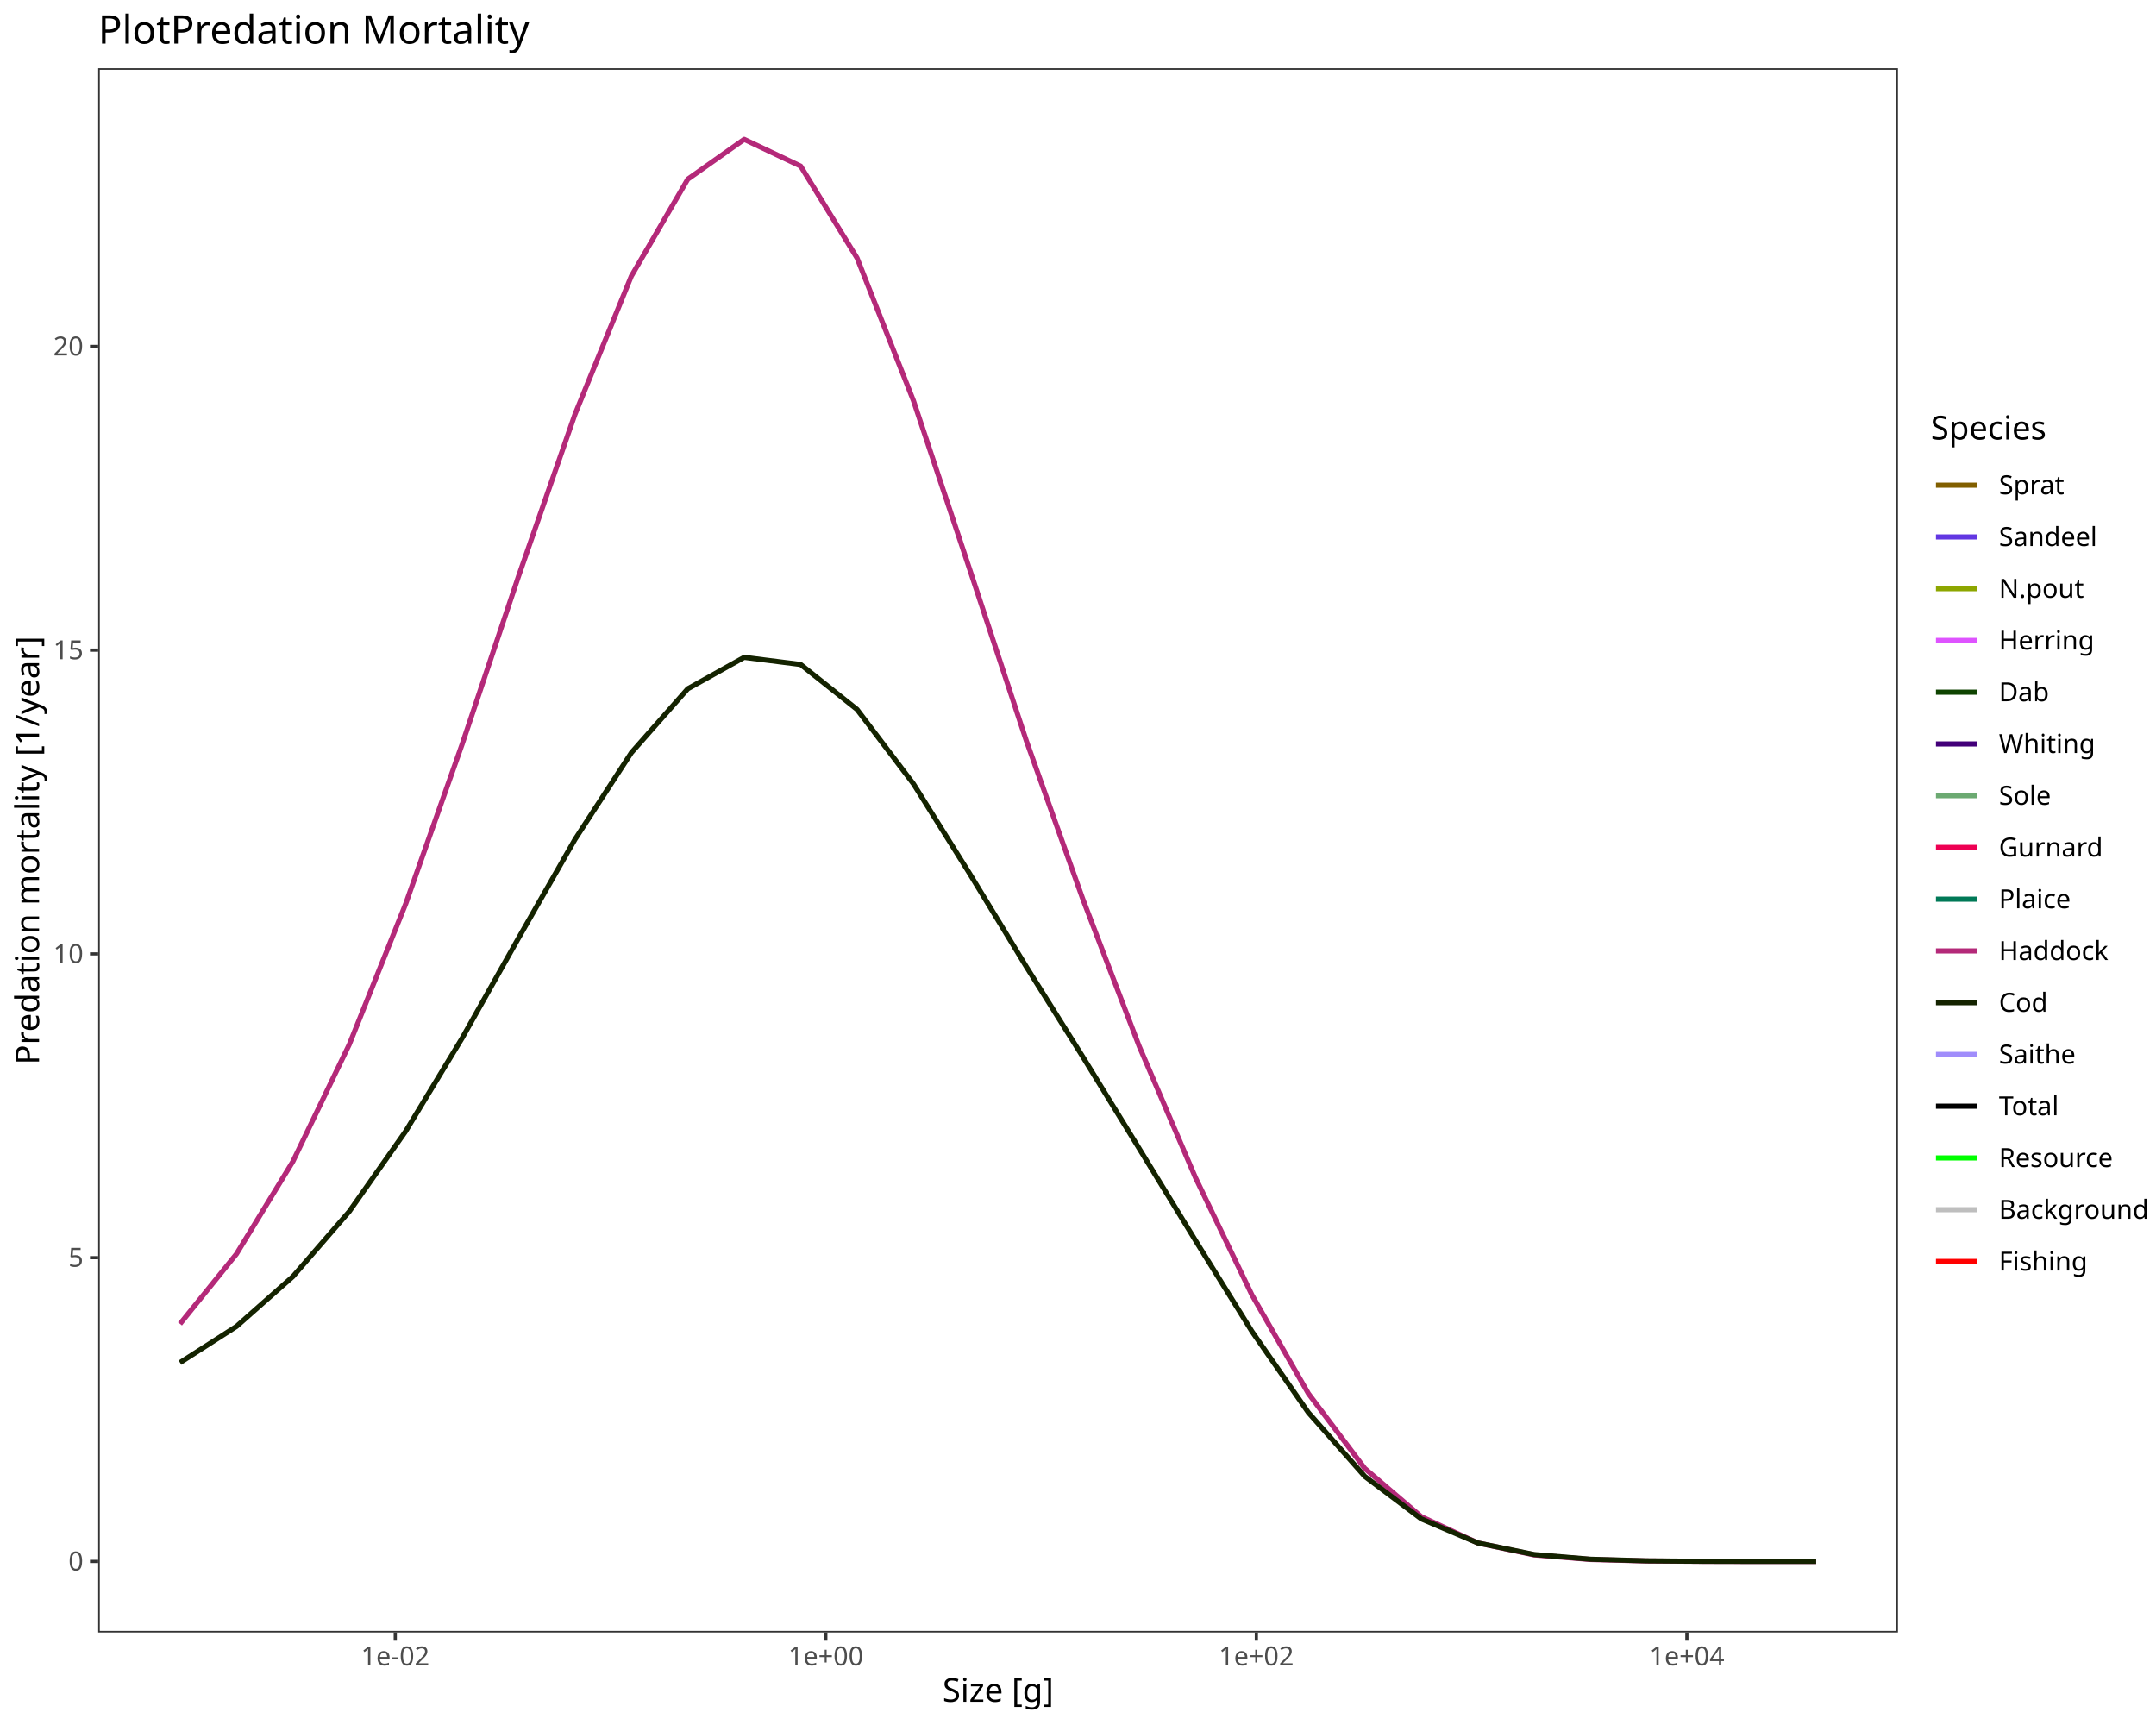
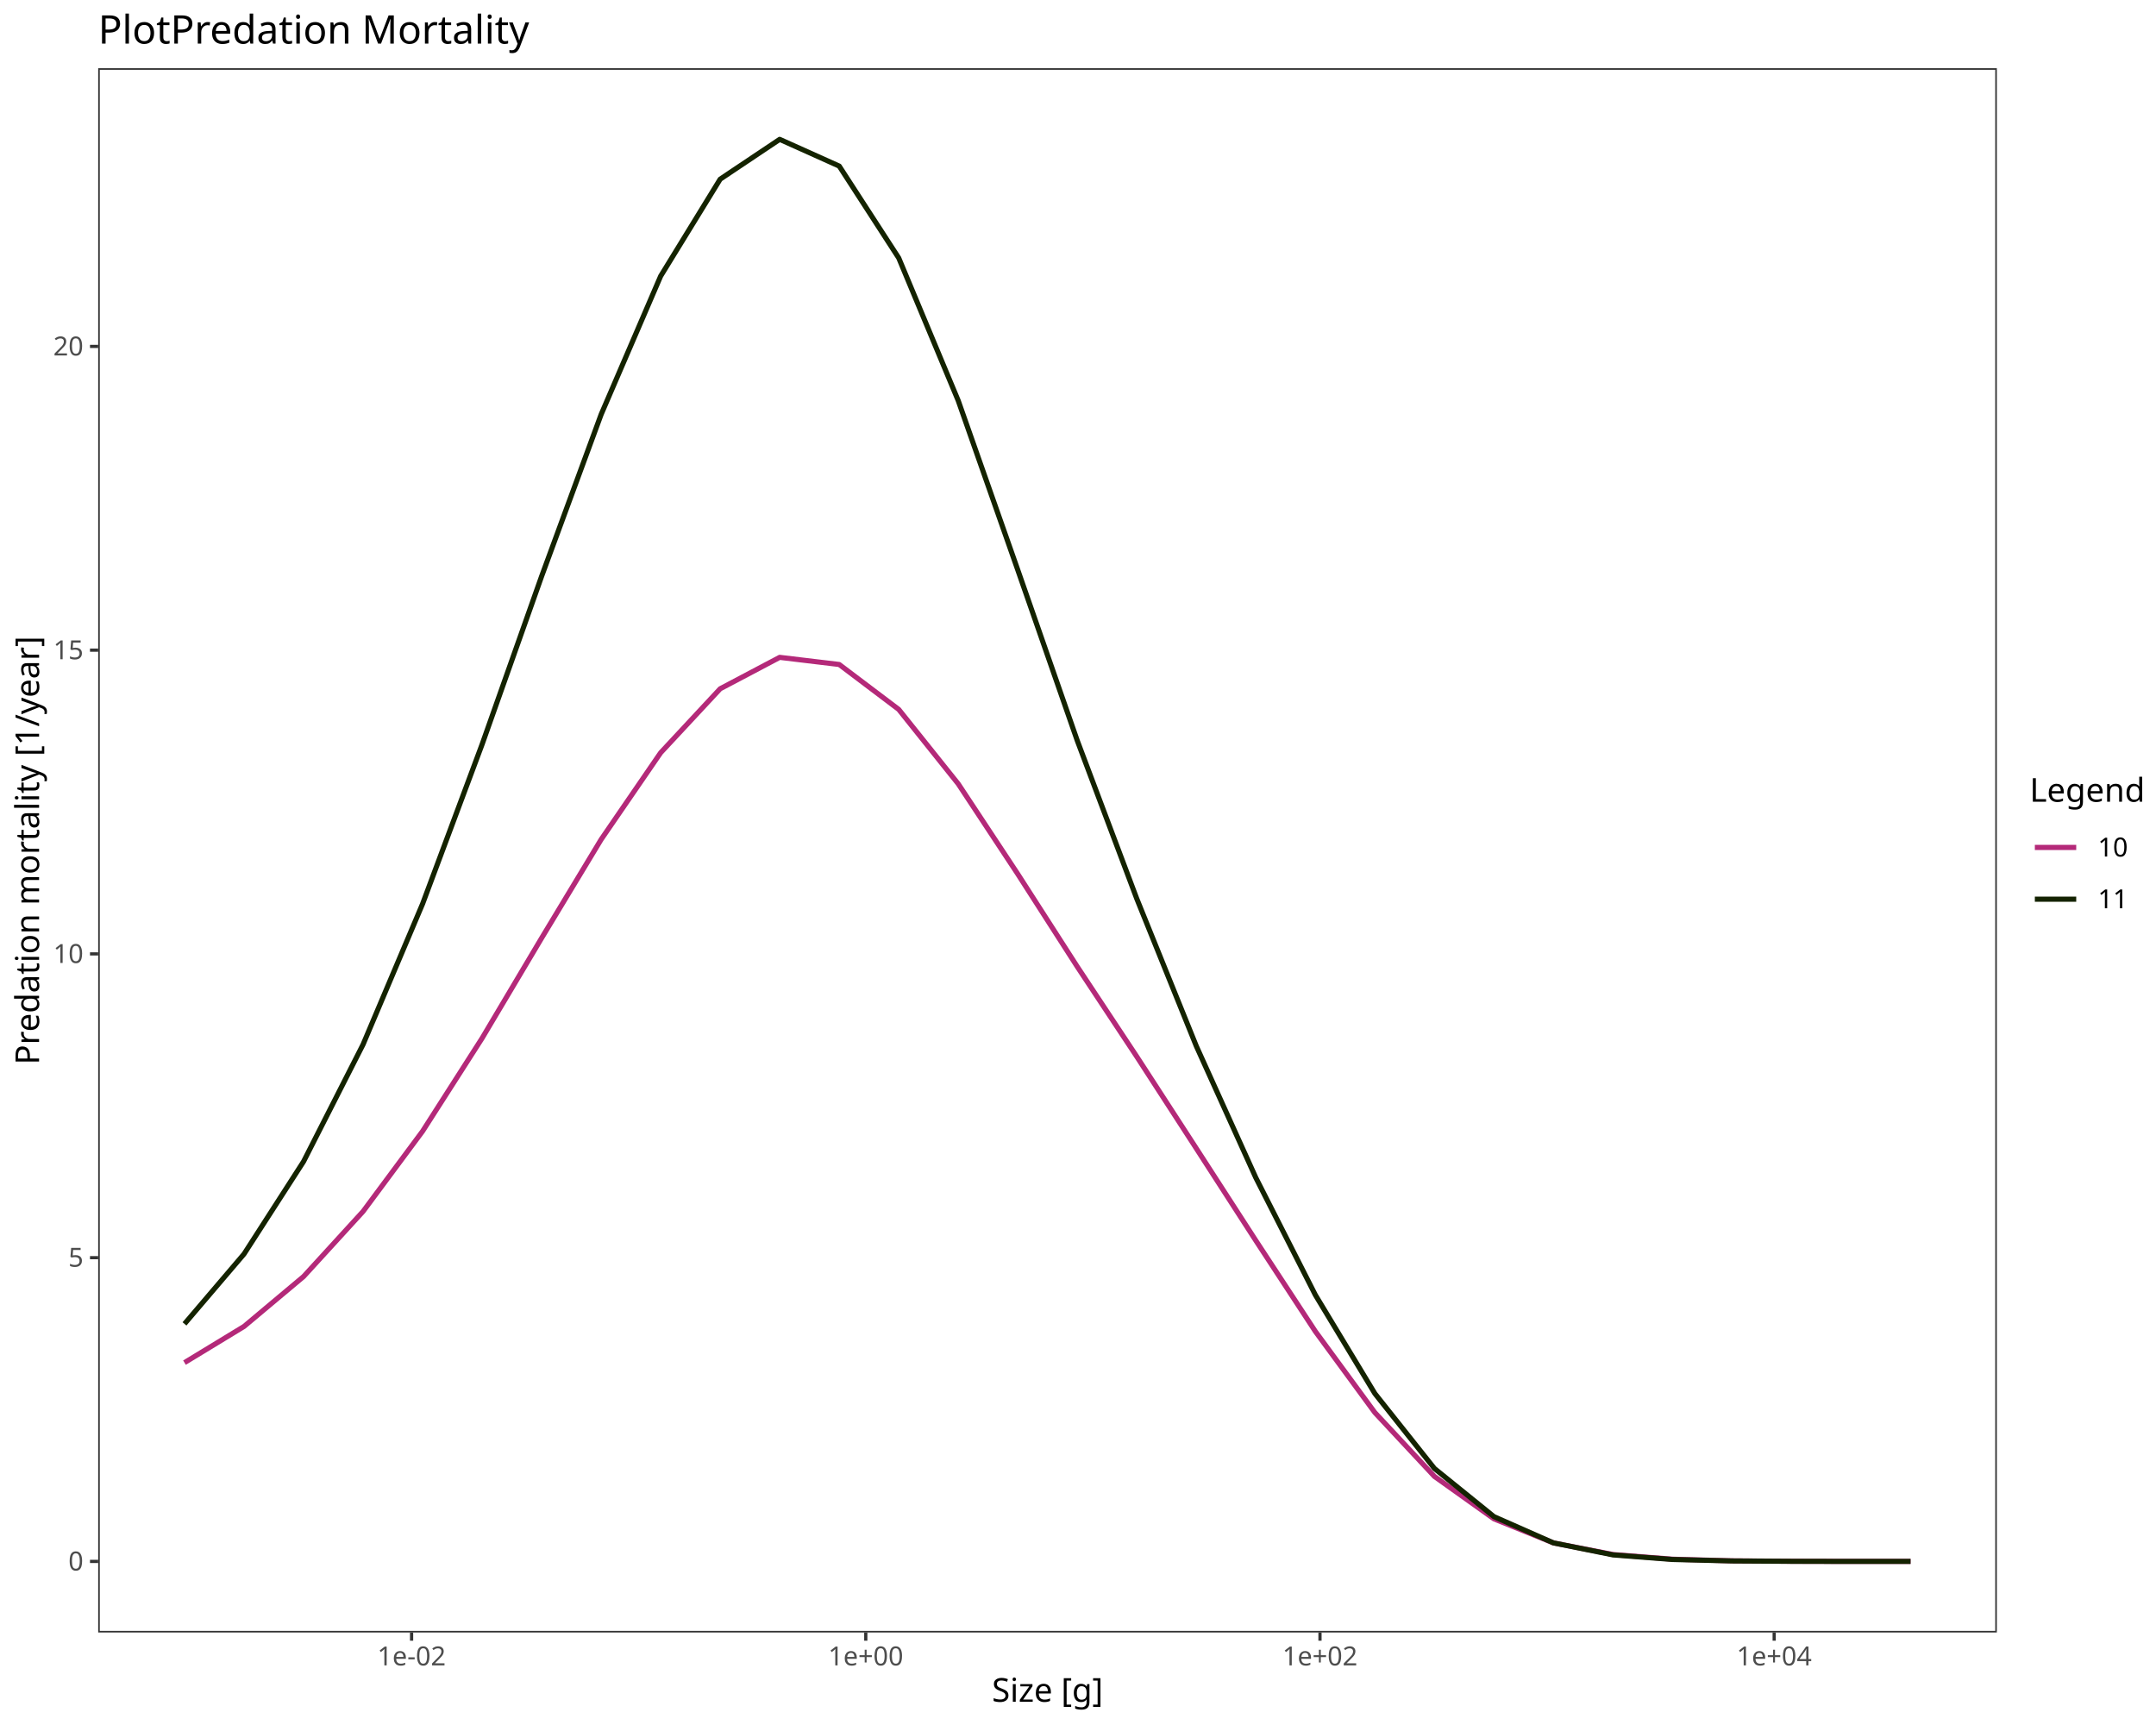
<svg xmlns="http://www.w3.org/2000/svg" class="svglite" data-engine-version="2.0" width="720.00pt" height="576.00pt" viewBox="0 0 720.00 576.00">
  <defs>
    <style type="text/css">
    .svglite line, .svglite polyline, .svglite polygon, .svglite path, .svglite rect, .svglite circle {
      fill: none;
      stroke: #000000;
      stroke-linecap: round;
      stroke-linejoin: round;
      stroke-miterlimit: 10.00;
    }
  </style>
  </defs>
  <rect width="100%" height="100%" style="stroke: none; fill: #FFFFFF;" />
  <defs>
    <clipPath id="cpMC4wMHw3MjAuMDB8MC4wMHw1NzYuMDA=">
      <rect x="0.00" y="0.00" width="720.00" height="576.00" />
    </clipPath>
  </defs>
  <g clip-path="url(#cpMC4wMHw3MjAuMDB8MC4wMHw1NzYuMDA=)">
    <rect x="0.00" y="0.00" width="720.00" height="576.00" style="stroke-width: 1.07; stroke: #FFFFFF; fill: #FFFFFF;" />
  </g>
  <defs>
-     <clipPath id="cpMzIuNzl8NjMzLjgzfDIyLjc4fDU0NS4xMQ==">
-       <rect x="32.79" y="22.78" width="601.03" height="522.33" />
+     <clipPath id="cpMzIuNzl8NjY2Ljg1fDIyLjc4fDU0NS4xMQ==">
+       <rect x="32.79" y="22.78" width="634.06" height="522.33" />
    </clipPath>
  </defs>
-   <g clip-path="url(#cpMzIuNzl8NjMzLjgzfDIyLjc4fDU0NS4xMQ==)">
-     <rect x="32.79" y="22.78" width="601.03" height="522.33" style="stroke-width: 1.07; stroke: none; fill: #FFFFFF;" />
-     <polyline points="60.11,442.06 78.95,418.73 97.80,387.85 116.64,348.77 135.48,301.81 154.32,248.54 173.16,192.44 192.00,138.39 210.84,92.19 229.68,59.83 248.52,46.53 267.37,55.46 286.21,86.14 305.05,133.80 323.89,190.29 342.73,247.31 361.57,300.12 380.41,349.30 399.25,393.27 418.09,432.41 436.94,465.32 455.78,490.34 474.62,506.42 493.46,515.19 512.30,519.20 531.14,520.73 549.98,521.22 568.82,521.34 587.67,521.37 606.51,521.37 " style="stroke-width: 1.71; stroke: #B42979; stroke-linecap: butt;" />
-     <polyline points="60.11,455.00 78.95,442.92 97.80,426.26 116.64,404.52 135.48,377.73 154.32,346.66 173.16,313.24 192.00,280.31 210.84,251.34 229.68,229.99 248.52,219.50 267.37,221.88 286.21,236.89 305.05,261.75 323.89,291.84 342.73,322.79 361.57,352.83 380.41,383.48 399.25,414.25 418.09,444.58 436.94,471.68 455.78,492.99 474.62,507.16 493.46,515.20 512.30,519.07 531.14,520.64 549.98,521.18 568.82,521.33 587.67,521.37 606.51,521.37 " style="stroke-width: 1.71; stroke: #142300; stroke-linecap: butt;" />
-     <rect x="32.79" y="22.78" width="601.03" height="522.33" style="stroke-width: 1.07; stroke: #333333;" />
+   <g clip-path="url(#cpMzIuNzl8NjY2Ljg1fDIyLjc4fDU0NS4xMQ==)">
+     <rect x="32.79" y="22.78" width="634.06" height="522.33" style="stroke-width: 1.07; stroke: none; fill: #FFFFFF;" />
+     <polyline points="61.61,455.00 81.49,442.92 101.37,426.26 121.24,404.52 141.12,377.73 161.00,346.66 180.87,313.24 200.75,280.31 220.63,251.34 240.50,229.99 260.38,219.50 280.26,221.88 300.13,236.89 320.01,261.75 339.88,291.84 359.76,322.79 379.64,352.83 399.51,383.48 419.39,414.25 439.27,444.58 459.14,471.68 479.02,492.99 498.90,507.16 518.77,515.20 538.65,519.07 558.53,520.64 578.40,521.18 598.28,521.33 618.16,521.37 638.03,521.37 " style="stroke-width: 1.71; stroke: #B42979; stroke-linecap: butt;" />
+     <polyline points="61.61,442.06 81.49,418.73 101.37,387.85 121.24,348.77 141.12,301.81 161.00,248.54 180.87,192.44 200.75,138.39 220.63,92.19 240.50,59.83 260.38,46.53 280.26,55.46 300.13,86.14 320.01,133.80 339.88,190.29 359.76,247.31 379.64,300.12 399.51,349.30 419.39,393.27 439.27,432.41 459.14,465.32 479.02,490.34 498.90,506.42 518.77,515.19 538.65,519.20 558.53,520.73 578.40,521.22 598.28,521.34 618.16,521.37 638.03,521.37 " style="stroke-width: 1.71; stroke: #142300; stroke-linecap: butt;" />
+     <rect x="32.79" y="22.78" width="634.06" height="522.33" style="stroke-width: 1.07; stroke: #333333;" />
  </g>
  <g clip-path="url(#cpMC4wMHw3MjAuMDB8MC4wMHw1NzYuMDA=)">
    <text x="27.86" y="524.40" text-anchor="end" style="font-size: 8.80px; fill: #4D4D4D; font-family: sans;" textLength="4.89px" lengthAdjust="spacingAndGlyphs">0</text>
    <text x="27.86" y="422.97" text-anchor="end" style="font-size: 8.80px; fill: #4D4D4D; font-family: sans;" textLength="4.89px" lengthAdjust="spacingAndGlyphs">5</text>
    <text x="27.86" y="321.55" text-anchor="end" style="font-size: 8.80px; fill: #4D4D4D; font-family: sans;" textLength="9.79px" lengthAdjust="spacingAndGlyphs">10</text>
    <text x="27.86" y="220.13" text-anchor="end" style="font-size: 8.80px; fill: #4D4D4D; font-family: sans;" textLength="9.79px" lengthAdjust="spacingAndGlyphs">15</text>
    <text x="27.86" y="118.70" text-anchor="end" style="font-size: 8.80px; fill: #4D4D4D; font-family: sans;" textLength="9.79px" lengthAdjust="spacingAndGlyphs">20</text>
    <polyline points="30.05,521.37 32.79,521.37 " style="stroke-width: 1.07; stroke: #333333; stroke-linecap: butt;" />
    <polyline points="30.05,419.95 32.79,419.95 " style="stroke-width: 1.07; stroke: #333333; stroke-linecap: butt;" />
    <polyline points="30.05,318.52 32.79,318.52 " style="stroke-width: 1.07; stroke: #333333; stroke-linecap: butt;" />
    <polyline points="30.05,217.10 32.79,217.10 " style="stroke-width: 1.07; stroke: #333333; stroke-linecap: butt;" />
    <polyline points="30.05,115.67 32.79,115.67 " style="stroke-width: 1.07; stroke: #333333; stroke-linecap: butt;" />
-     <polyline points="132.00,547.85 132.00,545.11 " style="stroke-width: 1.07; stroke: #333333; stroke-linecap: butt;" />
-     <polyline points="275.78,547.85 275.78,545.11 " style="stroke-width: 1.07; stroke: #333333; stroke-linecap: butt;" />
-     <polyline points="419.56,547.85 419.56,545.11 " style="stroke-width: 1.07; stroke: #333333; stroke-linecap: butt;" />
-     <polyline points="563.34,547.85 563.34,545.11 " style="stroke-width: 1.07; stroke: #333333; stroke-linecap: butt;" />
-     <text x="132.00" y="556.10" text-anchor="middle" style="font-size: 8.80px; fill: #4D4D4D; font-family: sans;" textLength="22.51px" lengthAdjust="spacingAndGlyphs">1e-02</text>
-     <text x="275.78" y="556.10" text-anchor="middle" style="font-size: 8.80px; fill: #4D4D4D; font-family: sans;" textLength="24.72px" lengthAdjust="spacingAndGlyphs">1e+00</text>
-     <text x="419.56" y="556.10" text-anchor="middle" style="font-size: 8.80px; fill: #4D4D4D; font-family: sans;" textLength="24.72px" lengthAdjust="spacingAndGlyphs">1e+02</text>
-     <text x="563.34" y="556.10" text-anchor="middle" style="font-size: 8.80px; fill: #4D4D4D; font-family: sans;" textLength="24.72px" lengthAdjust="spacingAndGlyphs">1e+04</text>
-     <text x="333.31" y="568.24" text-anchor="middle" style="font-size: 11.00px; font-family: sans;" textLength="36.69px" lengthAdjust="spacingAndGlyphs">Size [g]</text>
+     <polyline points="137.45,547.85 137.45,545.11 " style="stroke-width: 1.07; stroke: #333333; stroke-linecap: butt;" />
+     <polyline points="289.13,547.85 289.13,545.11 " style="stroke-width: 1.07; stroke: #333333; stroke-linecap: butt;" />
+     <polyline points="440.81,547.85 440.81,545.11 " style="stroke-width: 1.07; stroke: #333333; stroke-linecap: butt;" />
+     <polyline points="592.49,547.85 592.49,545.11 " style="stroke-width: 1.07; stroke: #333333; stroke-linecap: butt;" />
+     <text x="137.45" y="556.10" text-anchor="middle" style="font-size: 8.80px; fill: #4D4D4D; font-family: sans;" textLength="22.51px" lengthAdjust="spacingAndGlyphs">1e-02</text>
+     <text x="289.13" y="556.10" text-anchor="middle" style="font-size: 8.80px; fill: #4D4D4D; font-family: sans;" textLength="24.72px" lengthAdjust="spacingAndGlyphs">1e+00</text>
+     <text x="440.81" y="556.10" text-anchor="middle" style="font-size: 8.80px; fill: #4D4D4D; font-family: sans;" textLength="24.72px" lengthAdjust="spacingAndGlyphs">1e+02</text>
+     <text x="592.49" y="556.10" text-anchor="middle" style="font-size: 8.80px; fill: #4D4D4D; font-family: sans;" textLength="24.72px" lengthAdjust="spacingAndGlyphs">1e+04</text>
+     <text x="349.82" y="568.24" text-anchor="middle" style="font-size: 11.00px; font-family: sans;" textLength="36.69px" lengthAdjust="spacingAndGlyphs">Size [g]</text>
    <text transform="translate(13.05,283.95) rotate(-90)" text-anchor="middle" style="font-size: 11.00px; font-family: sans;" textLength="131.46px" lengthAdjust="spacingAndGlyphs">Predation mortality [1/year]</text>
-     <rect x="644.78" y="138.04" width="69.74" height="291.81" style="stroke-width: 1.07; stroke: none; fill: #FFFFFF;" />
-     <text x="644.78" y="146.75" style="font-size: 11.00px; font-family: sans;" textLength="39.14px" lengthAdjust="spacingAndGlyphs">Species</text>
-     <rect x="644.78" y="153.37" width="17.28" height="17.28" style="stroke-width: 1.07; stroke: none; fill: #FFFFFF;" />
-     <line x1="646.51" y1="162.01" x2="660.34" y2="162.01" style="stroke-width: 1.71; stroke: #815F00; stroke-linecap: butt;" />
-     <rect x="644.78" y="170.65" width="17.28" height="17.28" style="stroke-width: 1.07; stroke: none; fill: #FFFFFF;" />
-     <line x1="646.51" y1="179.29" x2="660.34" y2="179.29" style="stroke-width: 1.71; stroke: #6237E2; stroke-linecap: butt;" />
-     <rect x="644.78" y="187.93" width="17.28" height="17.28" style="stroke-width: 1.07; stroke: none; fill: #FFFFFF;" />
-     <line x1="646.51" y1="196.57" x2="660.34" y2="196.57" style="stroke-width: 1.71; stroke: #8DA600; stroke-linecap: butt;" />
-     <rect x="644.78" y="205.21" width="17.28" height="17.28" style="stroke-width: 1.07; stroke: none; fill: #FFFFFF;" />
-     <line x1="646.51" y1="213.85" x2="660.34" y2="213.85" style="stroke-width: 1.71; stroke: #DE53FF; stroke-linecap: butt;" />
-     <rect x="644.78" y="222.49" width="17.28" height="17.28" style="stroke-width: 1.07; stroke: none; fill: #FFFFFF;" />
-     <line x1="646.51" y1="231.13" x2="660.34" y2="231.13" style="stroke-width: 1.71; stroke: #0E4300; stroke-linecap: butt;" />
-     <rect x="644.78" y="239.77" width="17.28" height="17.28" style="stroke-width: 1.07; stroke: none; fill: #FFFFFF;" />
-     <line x1="646.51" y1="248.41" x2="660.34" y2="248.41" style="stroke-width: 1.71; stroke: #430079; stroke-linecap: butt;" />
-     <rect x="644.78" y="257.05" width="17.28" height="17.28" style="stroke-width: 1.07; stroke: none; fill: #FFFFFF;" />
-     <line x1="646.51" y1="265.69" x2="660.34" y2="265.69" style="stroke-width: 1.71; stroke: #6CAA72; stroke-linecap: butt;" />
-     <rect x="644.78" y="274.33" width="17.28" height="17.28" style="stroke-width: 1.07; stroke: none; fill: #FFFFFF;" />
-     <line x1="646.51" y1="282.97" x2="660.34" y2="282.97" style="stroke-width: 1.71; stroke: #EE0053; stroke-linecap: butt;" />
-     <rect x="644.78" y="291.61" width="17.28" height="17.28" style="stroke-width: 1.07; stroke: none; fill: #FFFFFF;" />
-     <line x1="646.51" y1="300.25" x2="660.34" y2="300.25" style="stroke-width: 1.71; stroke: #007957; stroke-linecap: butt;" />
-     <rect x="644.78" y="308.89" width="17.28" height="17.28" style="stroke-width: 1.07; stroke: none; fill: #FFFFFF;" />
-     <line x1="646.51" y1="317.53" x2="660.34" y2="317.53" style="stroke-width: 1.71; stroke: #B42979; stroke-linecap: butt;" />
-     <rect x="644.78" y="326.17" width="17.28" height="17.28" style="stroke-width: 1.07; stroke: none; fill: #FFFFFF;" />
-     <line x1="646.51" y1="334.81" x2="660.34" y2="334.81" style="stroke-width: 1.71; stroke: #142300; stroke-linecap: butt;" />
-     <rect x="644.78" y="343.45" width="17.28" height="17.28" style="stroke-width: 1.07; stroke: none; fill: #FFFFFF;" />
-     <line x1="646.51" y1="352.09" x2="660.34" y2="352.09" style="stroke-width: 1.71; stroke: #A08DFB; stroke-linecap: butt;" />
-     <rect x="644.78" y="360.73" width="17.28" height="17.28" style="stroke-width: 1.07; stroke: none; fill: #FFFFFF;" />
-     <line x1="646.51" y1="369.37" x2="660.34" y2="369.37" style="stroke-width: 1.71; stroke-linecap: butt;" />
-     <rect x="644.78" y="378.01" width="17.28" height="17.28" style="stroke-width: 1.07; stroke: none; fill: #FFFFFF;" />
-     <line x1="646.51" y1="386.65" x2="660.34" y2="386.65" style="stroke-width: 1.71; stroke: #00FF00; stroke-linecap: butt;" />
-     <rect x="644.78" y="395.29" width="17.28" height="17.28" style="stroke-width: 1.07; stroke: none; fill: #FFFFFF;" />
-     <line x1="646.51" y1="403.93" x2="660.34" y2="403.93" style="stroke-width: 1.71; stroke: #BEBEBE; stroke-linecap: butt;" />
-     <rect x="644.78" y="412.57" width="17.28" height="17.28" style="stroke-width: 1.07; stroke: none; fill: #FFFFFF;" />
-     <line x1="646.51" y1="421.21" x2="660.34" y2="421.21" style="stroke-width: 1.71; stroke: #FF0000; stroke-linecap: butt;" />
-     <text x="667.54" y="165.04" style="font-size: 8.80px; font-family: sans;" textLength="21.04px" lengthAdjust="spacingAndGlyphs">Sprat</text>
-     <text x="667.54" y="182.32" style="font-size: 8.80px; font-family: sans;" textLength="32.30px" lengthAdjust="spacingAndGlyphs">Sandeel</text>
-     <text x="667.54" y="199.60" style="font-size: 8.80px; font-family: sans;" textLength="25.93px" lengthAdjust="spacingAndGlyphs">N.pout</text>
-     <text x="667.54" y="216.88" style="font-size: 8.80px; font-family: sans;" textLength="28.86px" lengthAdjust="spacingAndGlyphs">Herring</text>
-     <text x="667.54" y="234.16" style="font-size: 8.80px; font-family: sans;" textLength="16.15px" lengthAdjust="spacingAndGlyphs">Dab</text>
-     <text x="667.54" y="251.44" style="font-size: 8.80px; font-family: sans;" textLength="29.34px" lengthAdjust="spacingAndGlyphs">Whiting</text>
-     <text x="667.54" y="268.72" style="font-size: 8.80px; font-family: sans;" textLength="17.61px" lengthAdjust="spacingAndGlyphs">Sole</text>
-     <text x="667.54" y="286.00" style="font-size: 8.80px; font-family: sans;" textLength="32.29px" lengthAdjust="spacingAndGlyphs">Gurnard</text>
-     <text x="667.54" y="303.28" style="font-size: 8.80px; font-family: sans;" textLength="23.97px" lengthAdjust="spacingAndGlyphs">Plaice</text>
-     <text x="667.54" y="320.56" style="font-size: 8.80px; font-family: sans;" textLength="34.74px" lengthAdjust="spacingAndGlyphs">Haddock</text>
-     <text x="667.54" y="337.84" style="font-size: 8.80px; font-family: sans;" textLength="16.15px" lengthAdjust="spacingAndGlyphs">Cod</text>
-     <text x="667.54" y="355.12" style="font-size: 8.80px; font-family: sans;" textLength="24.95px" lengthAdjust="spacingAndGlyphs">Saithe</text>
-     <text x="667.54" y="372.40" style="font-size: 8.80px; font-family: sans;" textLength="19.56px" lengthAdjust="spacingAndGlyphs">Total</text>
-     <text x="667.54" y="389.68" style="font-size: 8.80px; font-family: sans;" textLength="37.67px" lengthAdjust="spacingAndGlyphs">Resource</text>
-     <text x="667.54" y="406.96" style="font-size: 8.80px; font-family: sans;" textLength="46.98px" lengthAdjust="spacingAndGlyphs">Background</text>
-     <text x="667.54" y="424.24" style="font-size: 8.80px; font-family: sans;" textLength="28.37px" lengthAdjust="spacingAndGlyphs">Fishing</text>
+     <rect x="677.81" y="259.00" width="36.71" height="49.89" style="stroke-width: 1.07; stroke: none; fill: #FFFFFF;" />
+     <text x="677.81" y="267.71" style="font-size: 11.00px; font-family: sans;" textLength="36.71px" lengthAdjust="spacingAndGlyphs">Legend</text>
+     <rect x="677.81" y="274.33" width="17.28" height="17.28" style="stroke-width: 1.07; stroke: none; fill: #FFFFFF;" />
+     <line x1="679.54" y1="282.97" x2="693.36" y2="282.97" style="stroke-width: 1.71; stroke: #B42979; stroke-linecap: butt;" />
+     <rect x="677.81" y="291.61" width="17.28" height="17.28" style="stroke-width: 1.07; stroke: none; fill: #FFFFFF;" />
+     <line x1="679.54" y1="300.25" x2="693.36" y2="300.25" style="stroke-width: 1.71; stroke: #142300; stroke-linecap: butt;" />
+     <text x="700.57" y="286.00" style="font-size: 8.80px; font-family: sans;" textLength="9.79px" lengthAdjust="spacingAndGlyphs">10</text>
+     <text x="700.57" y="303.28" style="font-size: 8.80px; font-family: sans;" textLength="9.79px" lengthAdjust="spacingAndGlyphs">11</text>
    <text x="32.79" y="14.56" style="font-size: 13.20px; font-family: sans;" textLength="132.80px" lengthAdjust="spacingAndGlyphs">PlotPredation Mortality</text>
  </g>
</svg>
